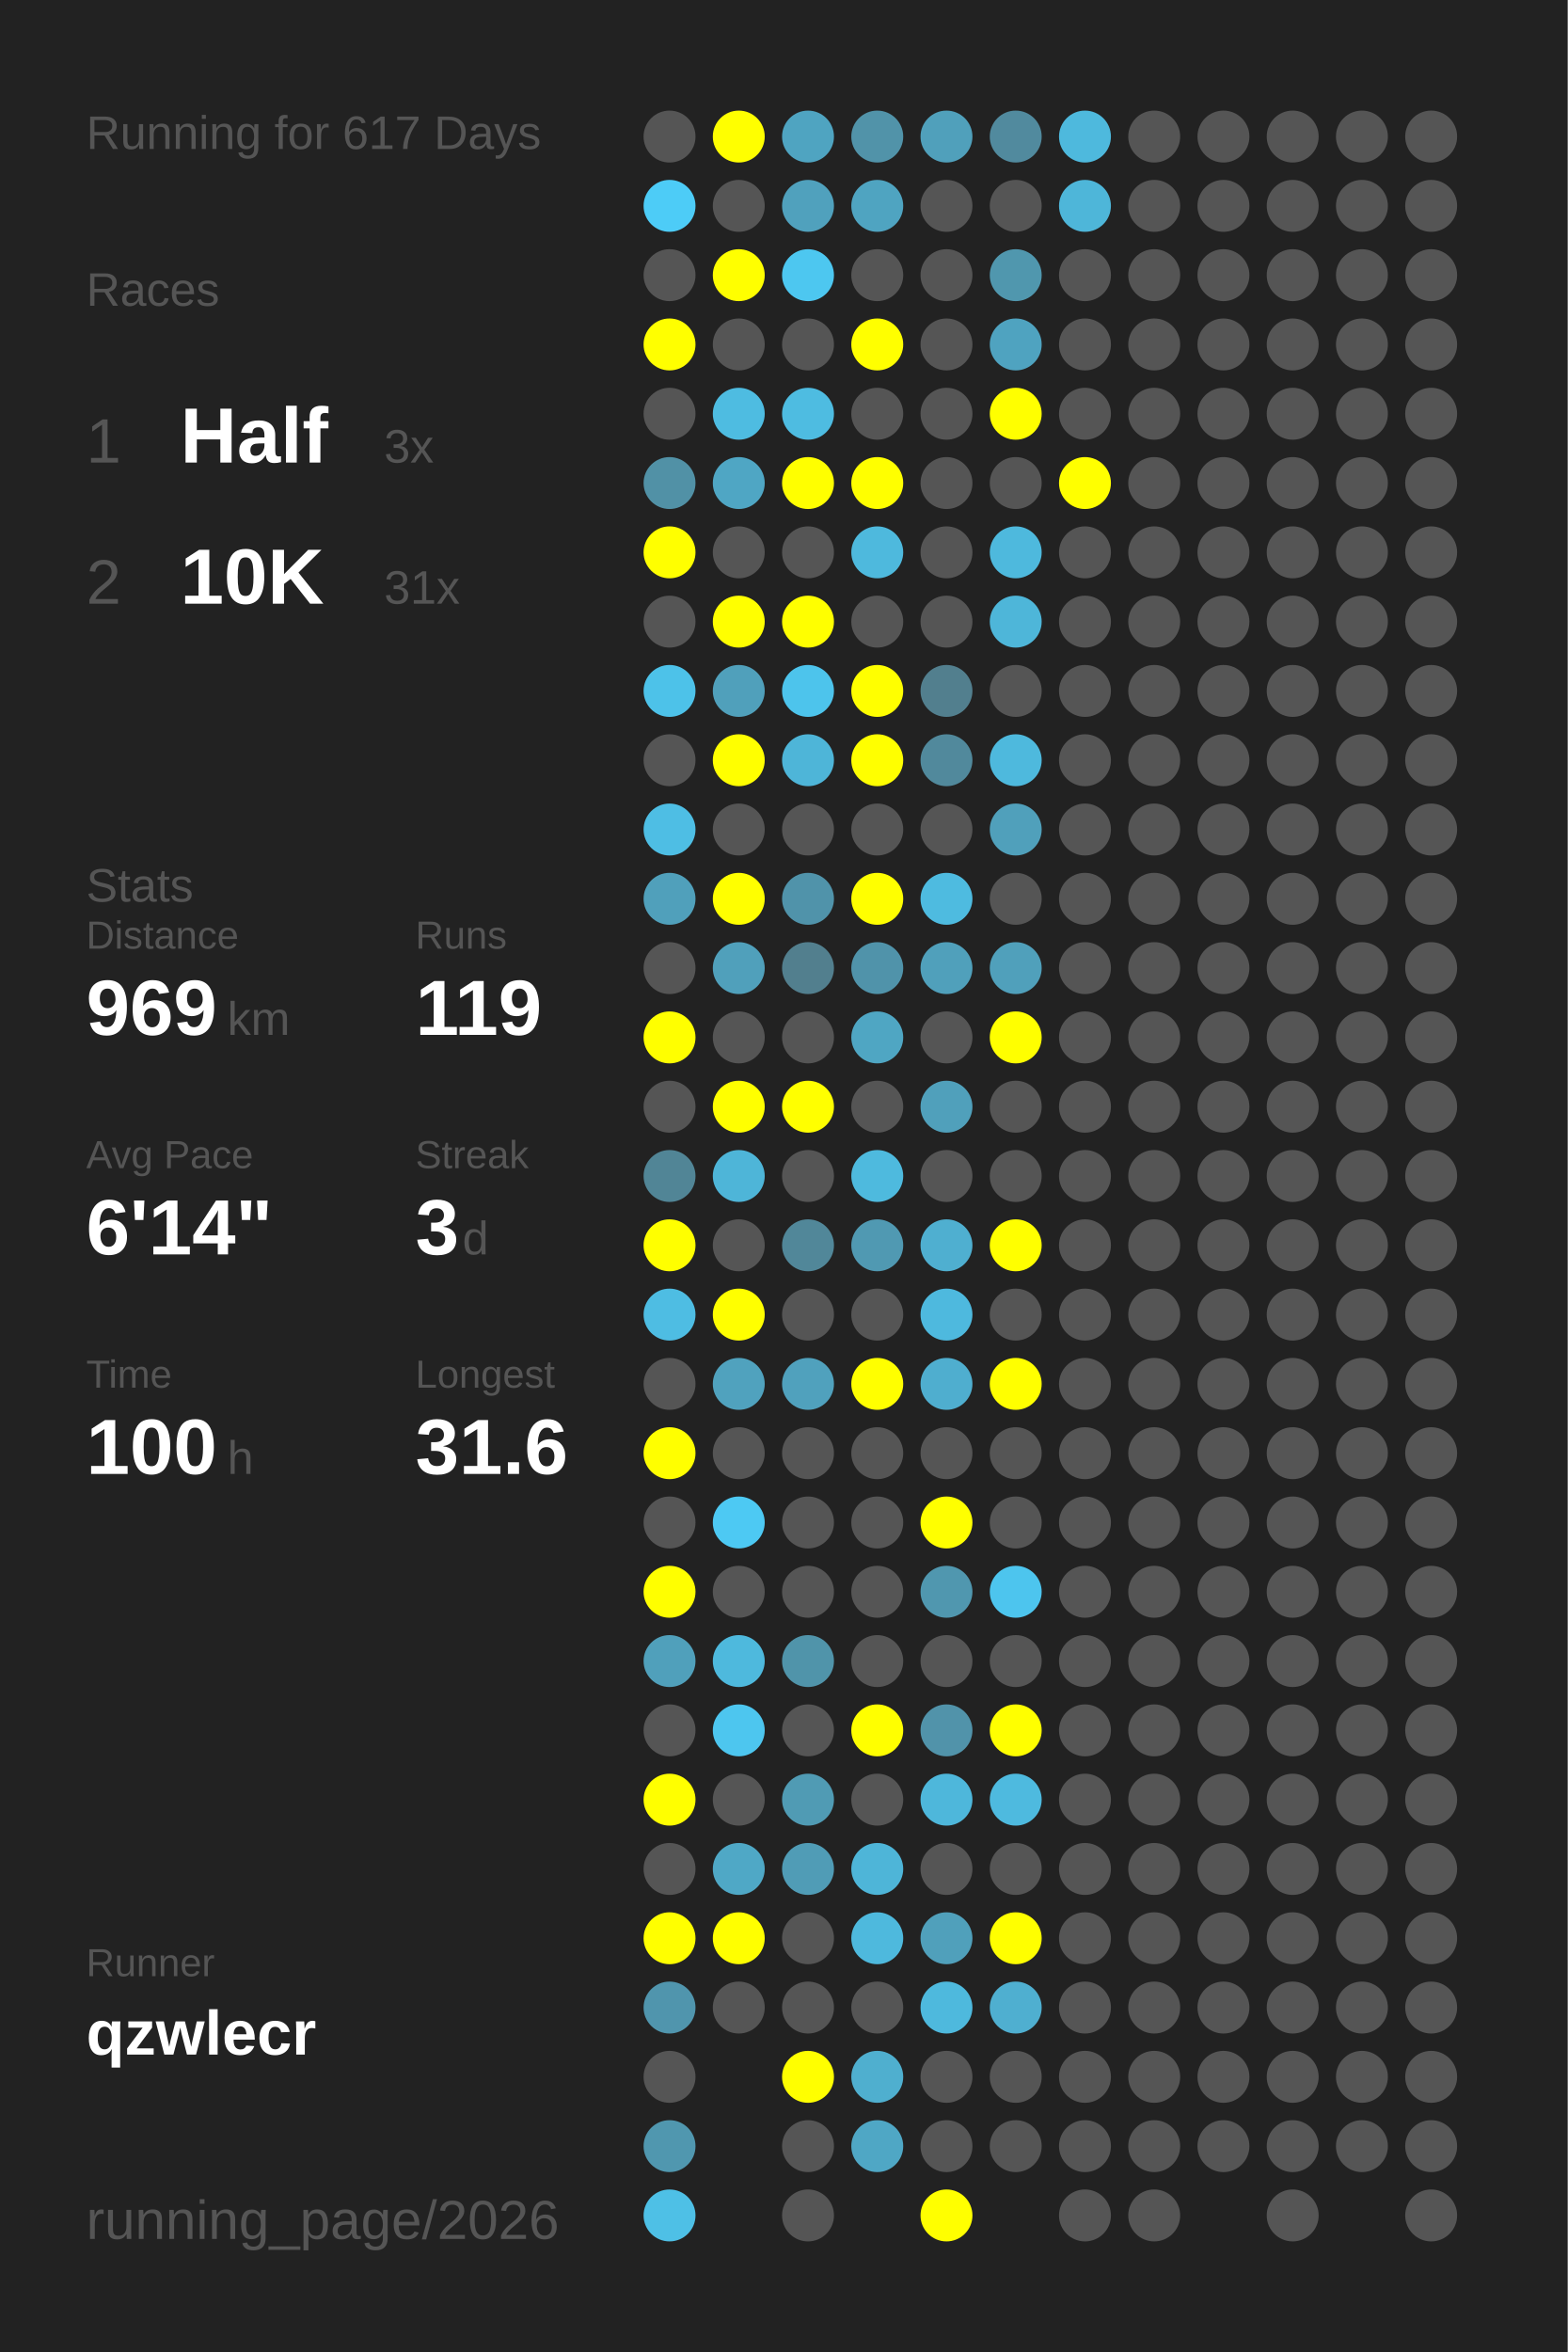
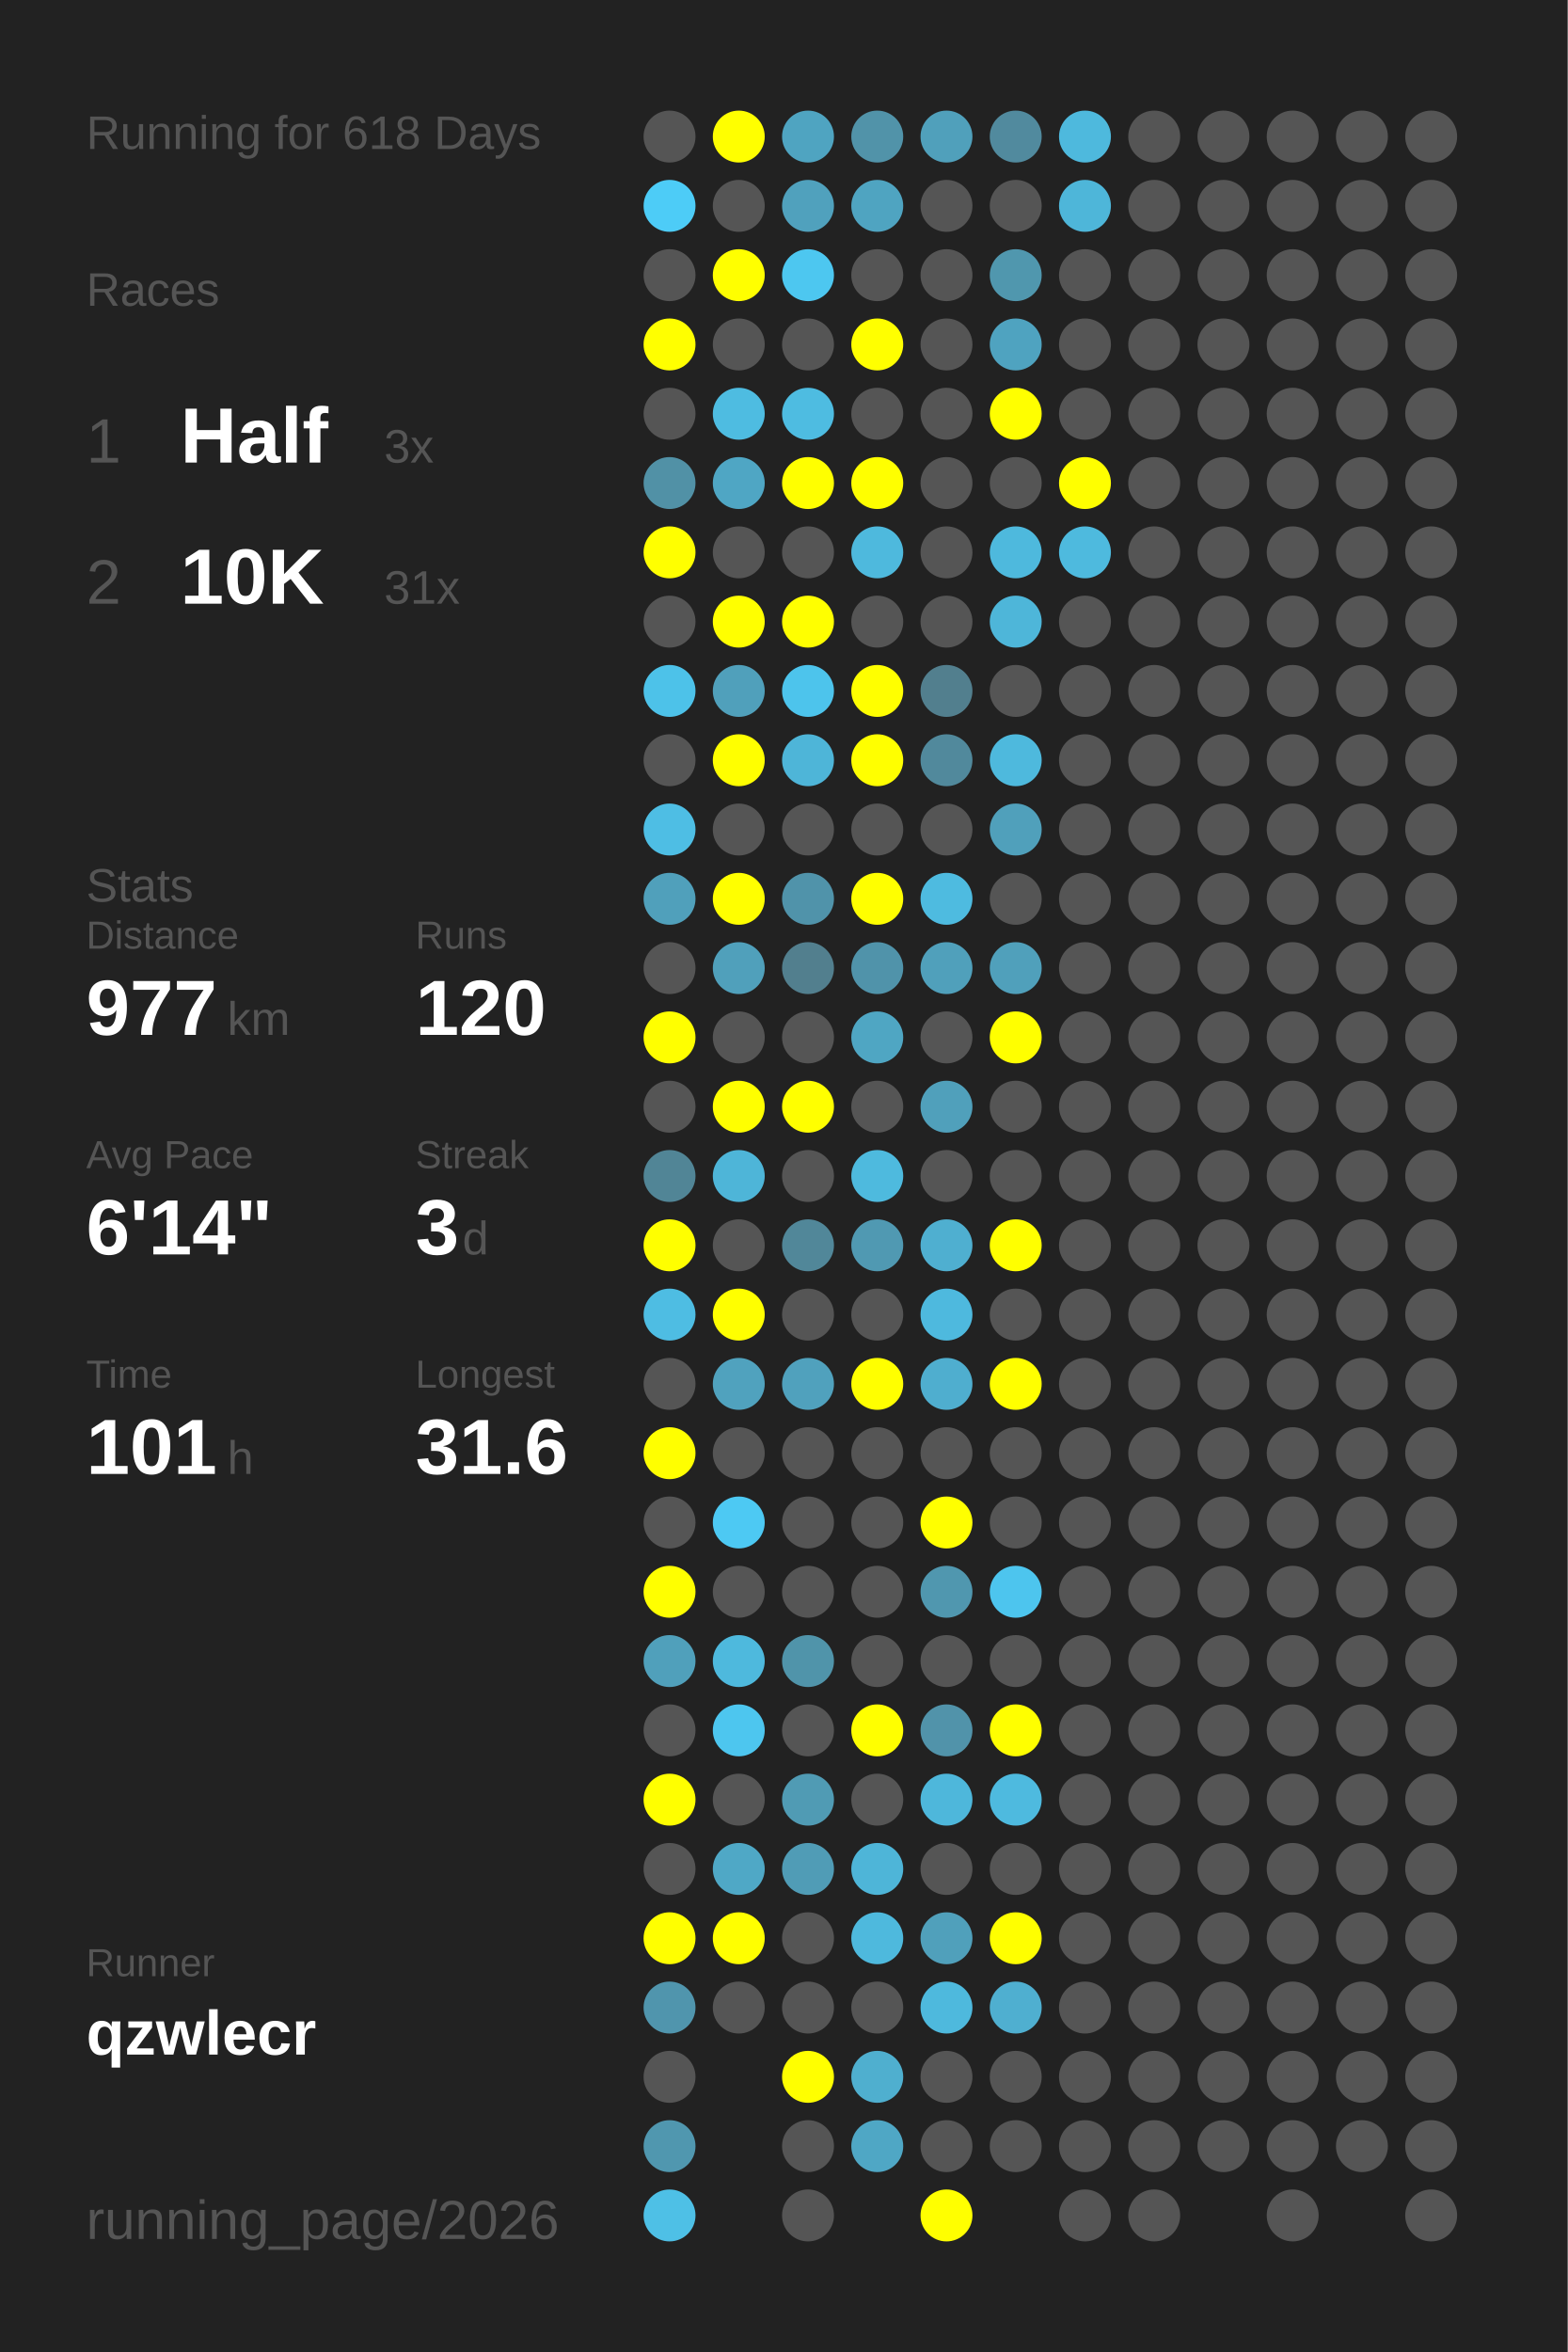
<svg xmlns="http://www.w3.org/2000/svg" baseProfile="full" height="300mm" version="1.1" viewBox="0,0,200,300" width="200mm">
  <defs />
  <rect fill="#222222" height="300" width="200" x="0" y="0" />
-   <text fill="#555555" style="font-size:6px; font-family:Arial;" x="11" y="19">Running for 617 Days</text>
+   <text fill="#555555" style="font-size:6px; font-family:Arial;" x="11" y="19">Running for 618 Days</text>
  <text fill="#555555" style="font-size:6px; font-family:Arial;" x="11" y="39">Races</text>
  <text fill="#555555" style="font-size:8px; font-family:Arial;" x="11" y="59">1</text>
  <text fill="#FFFFFF" style="font-size:10px; font-family:Arial; font-weight:bold;" x="23" y="59">Half</text>
  <text fill="#555555" style="font-size:6px; font-family:Arial;" x="49" y="59">3x</text>
  <text fill="#555555" style="font-size:8px; font-family:Arial;" x="11" y="77">2</text>
  <text fill="#FFFFFF" style="font-size:10px; font-family:Arial; font-weight:bold;" x="23" y="77">10K</text>
  <text fill="#555555" style="font-size:6px; font-family:Arial;" x="49" y="77">31x</text>
  <text fill="#555555" style="font-size:6px; font-family:Arial;" x="11" y="115">Stats</text>
  <text fill="#555555" style="font-size:5px; font-family:Arial;" x="11" y="121">Distance</text>
-   <text fill="#FFFFFF" style="font-size:10px; font-family:Arial; font-weight:bold;" x="11" y="132">969</text>
+   <text fill="#FFFFFF" style="font-size:10px; font-family:Arial; font-weight:bold;" x="11" y="132">977</text>
  <text fill="#555555" style="font-size:6px; font-family:Arial;" x="29" y="132">km</text>
  <text fill="#555555" style="font-size:5px; font-family:Arial;" x="53" y="121">Runs</text>
-   <text fill="#FFFFFF" style="font-size:10px; font-family:Arial; font-weight:bold;" x="53" y="132">119</text>
+   <text fill="#FFFFFF" style="font-size:10px; font-family:Arial; font-weight:bold;" x="53" y="132">120</text>
  <text fill="#555555" style="font-size:5px; font-family:Arial;" x="11" y="149">Avg Pace</text>
  <text fill="#FFFFFF" style="font-size:10px; font-family:Arial; font-weight:bold;" x="11" y="160">6'14"</text>
  <text fill="#555555" style="font-size:5px; font-family:Arial;" x="53" y="149">Streak</text>
  <text fill="#FFFFFF" style="font-size:10px; font-family:Arial; font-weight:bold;" x="53" y="160">3</text>
  <text fill="#555555" style="font-size:6px; font-family:Arial;" x="59" y="160">d</text>
  <text fill="#555555" style="font-size:5px; font-family:Arial;" x="11" y="177">Time</text>
-   <text fill="#FFFFFF" style="font-size:10px; font-family:Arial; font-weight:bold;" x="11" y="188">100</text>
+   <text fill="#FFFFFF" style="font-size:10px; font-family:Arial; font-weight:bold;" x="11" y="188">101</text>
  <text fill="#555555" style="font-size:6px; font-family:Arial;" x="29" y="188">h</text>
  <text fill="#555555" style="font-size:5px; font-family:Arial;" x="53" y="177">Longest</text>
  <text fill="#FFFFFF" style="font-size:10px; font-family:Arial; font-weight:bold;" x="53" y="188">31.6</text>
  <text fill="#555555" style="font-size:5px; font-family:Arial;" x="11" y="252.065">Runner</text>
  <text fill="#FFFFFF" style="font-size:8px; font-family:Arial; font-weight:bold;" x="11" y="262.065">qzwlecr</text>
  <text fill="#555555" style="font-size:7px; font-family:Arial;" x="11" y="285.581">running_page/2026</text>
  <circle cx="85.417" cy="17.419" fill="#555555" r="3.312" />
  <circle cx="85.417" cy="26.258" fill="#4dccf7" r="3.312" />
  <circle cx="85.417" cy="35.097" fill="#555555" r="3.312" />
  <circle cx="85.417" cy="43.935" fill="#FFFF00" r="3.312" />
  <circle cx="85.417" cy="52.774" fill="#555555" r="3.312" />
  <circle cx="85.417" cy="61.613" fill="#5191a6" r="3.312" />
  <circle cx="85.417" cy="70.452" fill="#FFFF00" r="3.312" />
  <circle cx="85.417" cy="79.29" fill="#555555" r="3.312" />
  <circle cx="85.417" cy="88.129" fill="#4dc2e9" r="3.312" />
  <circle cx="85.417" cy="96.968" fill="#555555" r="3.312" />
  <circle cx="85.417" cy="105.806" fill="#4ebee4" r="3.312" />
  <circle cx="85.417" cy="114.645" fill="#50a0bb" r="3.312" />
  <circle cx="85.417" cy="123.484" fill="#555555" r="3.312" />
  <circle cx="85.417" cy="132.323" fill="#FFFF00" r="3.312" />
  <circle cx="85.417" cy="141.161" fill="#555555" r="3.312" />
  <circle cx="85.417" cy="150" fill="#518596" r="3.312" />
  <circle cx="85.417" cy="158.839" fill="#FFFF00" r="3.312" />
  <circle cx="85.417" cy="167.677" fill="#4ebde3" r="3.312" />
  <circle cx="85.417" cy="176.516" fill="#555555" r="3.312" />
  <circle cx="85.417" cy="185.355" fill="#FFFF00" r="3.312" />
  <circle cx="85.417" cy="194.194" fill="#555555" r="3.312" />
  <circle cx="85.417" cy="203.032" fill="#FFFF00" r="3.312" />
  <circle cx="85.417" cy="211.871" fill="#50a0bb" r="3.312" />
  <circle cx="85.417" cy="220.71" fill="#555555" r="3.312" />
  <circle cx="85.417" cy="229.548" fill="#FFFF00" r="3.312" />
  <circle cx="85.417" cy="238.387" fill="#555555" r="3.312" />
  <circle cx="85.417" cy="247.226" fill="#FFFF00" r="3.312" />
  <circle cx="85.417" cy="256.065" fill="#5095ad" r="3.312" />
  <circle cx="85.417" cy="264.903" fill="#555555" r="3.312" />
  <circle cx="85.417" cy="273.742" fill="#5097af" r="3.312" />
  <circle cx="85.417" cy="282.581" fill="#4ec0e6" r="3.312" />
  <circle cx="94.25" cy="17.419" fill="#FFFF00" r="3.312" />
  <circle cx="94.25" cy="26.258" fill="#555555" r="3.312" />
  <circle cx="94.25" cy="35.097" fill="#FFFF00" r="3.312" />
  <circle cx="94.25" cy="43.935" fill="#555555" r="3.312" />
  <circle cx="94.25" cy="52.774" fill="#4ebce1" r="3.312" />
  <circle cx="94.25" cy="61.613" fill="#4fa6c4" r="3.312" />
  <circle cx="94.25" cy="70.452" fill="#555555" r="3.312" />
  <circle cx="94.25" cy="79.29" fill="#FFFF00" r="3.312" />
  <circle cx="94.25" cy="88.129" fill="#50a0bb" r="3.312" />
  <circle cx="94.25" cy="96.968" fill="#FFFF00" r="3.312" />
  <circle cx="94.25" cy="105.806" fill="#555555" r="3.312" />
  <circle cx="94.25" cy="114.645" fill="#FFFF00" r="3.312" />
  <circle cx="94.25" cy="123.484" fill="#50a0bb" r="3.312" />
  <circle cx="94.25" cy="132.323" fill="#555555" r="3.312" />
  <circle cx="94.25" cy="141.161" fill="#FFFF00" r="3.312" />
  <circle cx="94.25" cy="150" fill="#4eb5d8" r="3.312" />
  <circle cx="94.25" cy="158.839" fill="#555555" r="3.312" />
  <circle cx="94.25" cy="167.677" fill="#FFFF00" r="3.312" />
  <circle cx="94.25" cy="176.516" fill="#50a2be" r="3.312" />
  <circle cx="94.25" cy="185.355" fill="#555555" r="3.312" />
  <circle cx="94.25" cy="194.194" fill="#4dc9f3" r="3.312" />
  <circle cx="94.25" cy="203.032" fill="#555555" r="3.312" />
  <circle cx="94.25" cy="211.871" fill="#4eb9dd" r="3.312" />
  <circle cx="94.25" cy="220.71" fill="#4dc6ef" r="3.312" />
  <circle cx="94.25" cy="229.548" fill="#555555" r="3.312" />
  <circle cx="94.25" cy="238.387" fill="#4fa8c6" r="3.312" />
  <circle cx="94.25" cy="247.226" fill="#FFFF00" r="3.312" />
  <circle cx="94.25" cy="256.065" fill="#555555" r="3.312" />
  <circle cx="103.083" cy="17.419" fill="#4fa4c1" r="3.312" />
  <circle cx="103.083" cy="26.258" fill="#50a1bd" r="3.312" />
  <circle cx="103.083" cy="35.097" fill="#4dc7f0" r="3.312" />
  <circle cx="103.083" cy="43.935" fill="#555555" r="3.312" />
  <circle cx="103.083" cy="52.774" fill="#4ebce1" r="3.312" />
  <circle cx="103.083" cy="61.613" fill="#FFFF00" r="3.312" />
  <circle cx="103.083" cy="70.452" fill="#555555" r="3.312" />
  <circle cx="103.083" cy="79.29" fill="#FFFF00" r="3.312" />
  <circle cx="103.083" cy="88.129" fill="#4dc4ec" r="3.312" />
  <circle cx="103.083" cy="96.968" fill="#4eb5d8" r="3.312" />
  <circle cx="103.083" cy="105.806" fill="#555555" r="3.312" />
  <circle cx="103.083" cy="114.645" fill="#5093aa" r="3.312" />
  <circle cx="103.083" cy="123.484" fill="#527f8e" r="3.312" />
  <circle cx="103.083" cy="132.323" fill="#555555" r="3.312" />
  <circle cx="103.083" cy="141.161" fill="#FFFF00" r="3.312" />
  <circle cx="103.083" cy="150" fill="#555555" r="3.312" />
  <circle cx="103.083" cy="158.839" fill="#518799" r="3.312" />
  <circle cx="103.083" cy="167.677" fill="#555555" r="3.312" />
  <circle cx="103.083" cy="176.516" fill="#50a1bd" r="3.312" />
  <circle cx="103.083" cy="185.355" fill="#555555" r="3.312" />
  <circle cx="103.083" cy="194.194" fill="#555555" r="3.312" />
  <circle cx="103.083" cy="203.032" fill="#555555" r="3.312" />
  <circle cx="103.083" cy="211.871" fill="#5094aa" r="3.312" />
  <circle cx="103.083" cy="220.71" fill="#555555" r="3.312" />
  <circle cx="103.083" cy="229.548" fill="#509bb4" r="3.312" />
  <circle cx="103.083" cy="238.387" fill="#509cb6" r="3.312" />
  <circle cx="103.083" cy="247.226" fill="#555555" r="3.312" />
  <circle cx="103.083" cy="256.065" fill="#555555" r="3.312" />
  <circle cx="103.083" cy="264.903" fill="#FFFF00" r="3.312" />
  <circle cx="103.083" cy="273.742" fill="#555555" r="3.312" />
  <circle cx="103.083" cy="282.581" fill="#555555" r="3.312" />
  <circle cx="111.917" cy="17.419" fill="#5193a9" r="3.312" />
  <circle cx="111.917" cy="26.258" fill="#4fa4c1" r="3.312" />
  <circle cx="111.917" cy="35.097" fill="#555555" r="3.312" />
  <circle cx="111.917" cy="43.935" fill="#FFFF00" r="3.312" />
  <circle cx="111.917" cy="52.774" fill="#555555" r="3.312" />
  <circle cx="111.917" cy="61.613" fill="#FFFF00" r="3.312" />
  <circle cx="111.917" cy="70.452" fill="#4eb9dd" r="3.312" />
  <circle cx="111.917" cy="79.29" fill="#555555" r="3.312" />
  <circle cx="111.917" cy="88.129" fill="#FFFF00" r="3.312" />
  <circle cx="111.917" cy="96.968" fill="#FFFF00" r="3.312" />
  <circle cx="111.917" cy="105.806" fill="#555555" r="3.312" />
  <circle cx="111.917" cy="114.645" fill="#FFFF00" r="3.312" />
  <circle cx="111.917" cy="123.484" fill="#5093aa" r="3.312" />
  <circle cx="111.917" cy="132.323" fill="#4fa6c3" r="3.312" />
  <circle cx="111.917" cy="141.161" fill="#555555" r="3.312" />
  <circle cx="111.917" cy="150" fill="#4ebade" r="3.312" />
  <circle cx="111.917" cy="158.839" fill="#5099b2" r="3.312" />
  <circle cx="111.917" cy="167.677" fill="#555555" r="3.312" />
  <circle cx="111.917" cy="176.516" fill="#FFFF00" r="3.312" />
  <circle cx="111.917" cy="185.355" fill="#555555" r="3.312" />
  <circle cx="111.917" cy="194.194" fill="#555555" r="3.312" />
  <circle cx="111.917" cy="203.032" fill="#555555" r="3.312" />
  <circle cx="111.917" cy="211.871" fill="#555555" r="3.312" />
  <circle cx="111.917" cy="220.71" fill="#FFFF00" r="3.312" />
  <circle cx="111.917" cy="229.548" fill="#555555" r="3.312" />
  <circle cx="111.917" cy="238.387" fill="#4eb5d8" r="3.312" />
  <circle cx="111.917" cy="247.226" fill="#4eb9dd" r="3.312" />
  <circle cx="111.917" cy="256.065" fill="#555555" r="3.312" />
  <circle cx="111.917" cy="264.903" fill="#4fafcf" r="3.312" />
  <circle cx="111.917" cy="273.742" fill="#4fa7c5" r="3.312" />
  <circle cx="120.75" cy="17.419" fill="#50a0bb" r="3.312" />
  <circle cx="120.75" cy="26.258" fill="#555555" r="3.312" />
  <circle cx="120.75" cy="35.097" fill="#555555" r="3.312" />
  <circle cx="120.75" cy="43.935" fill="#555555" r="3.312" />
  <circle cx="120.75" cy="52.774" fill="#555555" r="3.312" />
  <circle cx="120.75" cy="61.613" fill="#555555" r="3.312" />
  <circle cx="120.75" cy="70.452" fill="#555555" r="3.312" />
  <circle cx="120.75" cy="79.29" fill="#555555" r="3.312" />
  <circle cx="120.75" cy="88.129" fill="#527f8e" r="3.312" />
  <circle cx="120.75" cy="96.968" fill="#51899c" r="3.312" />
  <circle cx="120.75" cy="105.806" fill="#555555" r="3.312" />
  <circle cx="120.75" cy="114.645" fill="#4ebbe0" r="3.312" />
  <circle cx="120.75" cy="123.484" fill="#50a0bb" r="3.312" />
  <circle cx="120.75" cy="132.323" fill="#555555" r="3.312" />
  <circle cx="120.75" cy="141.161" fill="#50a0bb" r="3.312" />
  <circle cx="120.75" cy="150" fill="#555555" r="3.312" />
  <circle cx="120.75" cy="158.839" fill="#4fafd0" r="3.312" />
  <circle cx="120.75" cy="167.677" fill="#4eb9de" r="3.312" />
  <circle cx="120.75" cy="176.516" fill="#4faecf" r="3.312" />
  <circle cx="120.75" cy="185.355" fill="#555555" r="3.312" />
  <circle cx="120.75" cy="194.194" fill="#FFFF00" r="3.312" />
  <circle cx="120.75" cy="203.032" fill="#5097af" r="3.312" />
  <circle cx="120.75" cy="211.871" fill="#555555" r="3.312" />
  <circle cx="120.75" cy="220.71" fill="#5193aa" r="3.312" />
  <circle cx="120.75" cy="229.548" fill="#4eb7db" r="3.312" />
  <circle cx="120.75" cy="238.387" fill="#555555" r="3.312" />
  <circle cx="120.75" cy="247.226" fill="#50a0bb" r="3.312" />
  <circle cx="120.75" cy="256.065" fill="#4eb9dd" r="3.312" />
  <circle cx="120.75" cy="264.903" fill="#555555" r="3.312" />
  <circle cx="120.75" cy="273.742" fill="#555555" r="3.312" />
  <circle cx="120.75" cy="282.581" fill="#FFFF00" r="3.312" />
  <circle cx="129.583" cy="17.419" fill="#518a9e" r="3.312" />
  <circle cx="129.583" cy="26.258" fill="#555555" r="3.312" />
  <circle cx="129.583" cy="35.097" fill="#5097ae" r="3.312" />
  <circle cx="129.583" cy="43.935" fill="#4fa3c0" r="3.312" />
  <circle cx="129.583" cy="52.774" fill="#FFFF00" r="3.312" />
  <circle cx="129.583" cy="61.613" fill="#555555" r="3.312" />
  <circle cx="129.583" cy="70.452" fill="#4eb9dd" r="3.312" />
  <circle cx="129.583" cy="79.29" fill="#4eb6d9" r="3.312" />
  <circle cx="129.583" cy="88.129" fill="#555555" r="3.312" />
  <circle cx="129.583" cy="96.968" fill="#4eb9dd" r="3.312" />
  <circle cx="129.583" cy="105.806" fill="#50a0bb" r="3.312" />
  <circle cx="129.583" cy="114.645" fill="#555555" r="3.312" />
  <circle cx="129.583" cy="123.484" fill="#50a0bb" r="3.312" />
  <circle cx="129.583" cy="132.323" fill="#FFFF00" r="3.312" />
  <circle cx="129.583" cy="141.161" fill="#555555" r="3.312" />
  <circle cx="129.583" cy="150" fill="#555555" r="3.312" />
  <circle cx="129.583" cy="158.839" fill="#FFFF00" r="3.312" />
  <circle cx="129.583" cy="167.677" fill="#555555" r="3.312" />
  <circle cx="129.583" cy="176.516" fill="#FFFF00" r="3.312" />
  <circle cx="129.583" cy="185.355" fill="#555555" r="3.312" />
  <circle cx="129.583" cy="194.194" fill="#555555" r="3.312" />
  <circle cx="129.583" cy="203.032" fill="#4dc5ee" r="3.312" />
  <circle cx="129.583" cy="211.871" fill="#555555" r="3.312" />
  <circle cx="129.583" cy="220.71" fill="#FFFF00" r="3.312" />
  <circle cx="129.583" cy="229.548" fill="#4ebadf" r="3.312" />
  <circle cx="129.583" cy="238.387" fill="#555555" r="3.312" />
  <circle cx="129.583" cy="247.226" fill="#FFFF00" r="3.312" />
  <circle cx="129.583" cy="256.065" fill="#4fafd0" r="3.312" />
  <circle cx="129.583" cy="264.903" fill="#555555" r="3.312" />
  <circle cx="129.583" cy="273.742" fill="#555555" r="3.312" />
  <circle cx="138.417" cy="17.419" fill="#4eb9dd" r="3.312" />
  <circle cx="138.417" cy="26.258" fill="#4eb6d9" r="3.312" />
  <circle cx="138.417" cy="35.097" fill="#555555" r="3.312" />
  <circle cx="138.417" cy="43.935" fill="#555555" r="3.312" />
  <circle cx="138.417" cy="52.774" fill="#555555" r="3.312" />
  <circle cx="138.417" cy="61.613" fill="#FFFF00" r="3.312" />
-   <circle cx="138.417" cy="70.452" fill="#555555" r="3.312" />
+   <circle cx="138.417" cy="70.452" fill="#4ebade" r="3.312" />
  <circle cx="138.417" cy="79.29" fill="#555555" r="3.312" />
  <circle cx="138.417" cy="88.129" fill="#555555" r="3.312" />
  <circle cx="138.417" cy="96.968" fill="#555555" r="3.312" />
  <circle cx="138.417" cy="105.806" fill="#555555" r="3.312" />
  <circle cx="138.417" cy="114.645" fill="#555555" r="3.312" />
  <circle cx="138.417" cy="123.484" fill="#555555" r="3.312" />
  <circle cx="138.417" cy="132.323" fill="#555555" r="3.312" />
  <circle cx="138.417" cy="141.161" fill="#555555" r="3.312" />
  <circle cx="138.417" cy="150" fill="#555555" r="3.312" />
  <circle cx="138.417" cy="158.839" fill="#555555" r="3.312" />
  <circle cx="138.417" cy="167.677" fill="#555555" r="3.312" />
  <circle cx="138.417" cy="176.516" fill="#555555" r="3.312" />
  <circle cx="138.417" cy="185.355" fill="#555555" r="3.312" />
  <circle cx="138.417" cy="194.194" fill="#555555" r="3.312" />
  <circle cx="138.417" cy="203.032" fill="#555555" r="3.312" />
  <circle cx="138.417" cy="211.871" fill="#555555" r="3.312" />
  <circle cx="138.417" cy="220.71" fill="#555555" r="3.312" />
  <circle cx="138.417" cy="229.548" fill="#555555" r="3.312" />
  <circle cx="138.417" cy="238.387" fill="#555555" r="3.312" />
  <circle cx="138.417" cy="247.226" fill="#555555" r="3.312" />
  <circle cx="138.417" cy="256.065" fill="#555555" r="3.312" />
  <circle cx="138.417" cy="264.903" fill="#555555" r="3.312" />
  <circle cx="138.417" cy="273.742" fill="#555555" r="3.312" />
  <circle cx="138.417" cy="282.581" fill="#555555" r="3.312" />
  <circle cx="147.25" cy="17.419" fill="#555555" r="3.312" />
  <circle cx="147.25" cy="26.258" fill="#555555" r="3.312" />
  <circle cx="147.25" cy="35.097" fill="#555555" r="3.312" />
  <circle cx="147.25" cy="43.935" fill="#555555" r="3.312" />
  <circle cx="147.25" cy="52.774" fill="#555555" r="3.312" />
  <circle cx="147.25" cy="61.613" fill="#555555" r="3.312" />
  <circle cx="147.25" cy="70.452" fill="#555555" r="3.312" />
  <circle cx="147.25" cy="79.29" fill="#555555" r="3.312" />
  <circle cx="147.25" cy="88.129" fill="#555555" r="3.312" />
  <circle cx="147.25" cy="96.968" fill="#555555" r="3.312" />
  <circle cx="147.25" cy="105.806" fill="#555555" r="3.312" />
  <circle cx="147.25" cy="114.645" fill="#555555" r="3.312" />
  <circle cx="147.25" cy="123.484" fill="#555555" r="3.312" />
  <circle cx="147.25" cy="132.323" fill="#555555" r="3.312" />
  <circle cx="147.25" cy="141.161" fill="#555555" r="3.312" />
  <circle cx="147.25" cy="150" fill="#555555" r="3.312" />
  <circle cx="147.25" cy="158.839" fill="#555555" r="3.312" />
  <circle cx="147.25" cy="167.677" fill="#555555" r="3.312" />
  <circle cx="147.25" cy="176.516" fill="#555555" r="3.312" />
  <circle cx="147.25" cy="185.355" fill="#555555" r="3.312" />
  <circle cx="147.25" cy="194.194" fill="#555555" r="3.312" />
  <circle cx="147.25" cy="203.032" fill="#555555" r="3.312" />
  <circle cx="147.25" cy="211.871" fill="#555555" r="3.312" />
  <circle cx="147.25" cy="220.71" fill="#555555" r="3.312" />
  <circle cx="147.25" cy="229.548" fill="#555555" r="3.312" />
  <circle cx="147.25" cy="238.387" fill="#555555" r="3.312" />
  <circle cx="147.25" cy="247.226" fill="#555555" r="3.312" />
  <circle cx="147.25" cy="256.065" fill="#555555" r="3.312" />
  <circle cx="147.25" cy="264.903" fill="#555555" r="3.312" />
  <circle cx="147.25" cy="273.742" fill="#555555" r="3.312" />
  <circle cx="147.25" cy="282.581" fill="#555555" r="3.312" />
  <circle cx="156.083" cy="17.419" fill="#555555" r="3.312" />
  <circle cx="156.083" cy="26.258" fill="#555555" r="3.312" />
  <circle cx="156.083" cy="35.097" fill="#555555" r="3.312" />
  <circle cx="156.083" cy="43.935" fill="#555555" r="3.312" />
  <circle cx="156.083" cy="52.774" fill="#555555" r="3.312" />
  <circle cx="156.083" cy="61.613" fill="#555555" r="3.312" />
  <circle cx="156.083" cy="70.452" fill="#555555" r="3.312" />
  <circle cx="156.083" cy="79.29" fill="#555555" r="3.312" />
  <circle cx="156.083" cy="88.129" fill="#555555" r="3.312" />
  <circle cx="156.083" cy="96.968" fill="#555555" r="3.312" />
  <circle cx="156.083" cy="105.806" fill="#555555" r="3.312" />
  <circle cx="156.083" cy="114.645" fill="#555555" r="3.312" />
  <circle cx="156.083" cy="123.484" fill="#555555" r="3.312" />
  <circle cx="156.083" cy="132.323" fill="#555555" r="3.312" />
  <circle cx="156.083" cy="141.161" fill="#555555" r="3.312" />
  <circle cx="156.083" cy="150" fill="#555555" r="3.312" />
  <circle cx="156.083" cy="158.839" fill="#555555" r="3.312" />
  <circle cx="156.083" cy="167.677" fill="#555555" r="3.312" />
  <circle cx="156.083" cy="176.516" fill="#555555" r="3.312" />
  <circle cx="156.083" cy="185.355" fill="#555555" r="3.312" />
  <circle cx="156.083" cy="194.194" fill="#555555" r="3.312" />
  <circle cx="156.083" cy="203.032" fill="#555555" r="3.312" />
  <circle cx="156.083" cy="211.871" fill="#555555" r="3.312" />
  <circle cx="156.083" cy="220.71" fill="#555555" r="3.312" />
  <circle cx="156.083" cy="229.548" fill="#555555" r="3.312" />
  <circle cx="156.083" cy="238.387" fill="#555555" r="3.312" />
  <circle cx="156.083" cy="247.226" fill="#555555" r="3.312" />
  <circle cx="156.083" cy="256.065" fill="#555555" r="3.312" />
  <circle cx="156.083" cy="264.903" fill="#555555" r="3.312" />
  <circle cx="156.083" cy="273.742" fill="#555555" r="3.312" />
  <circle cx="164.917" cy="17.419" fill="#555555" r="3.312" />
  <circle cx="164.917" cy="26.258" fill="#555555" r="3.312" />
  <circle cx="164.917" cy="35.097" fill="#555555" r="3.312" />
  <circle cx="164.917" cy="43.935" fill="#555555" r="3.312" />
  <circle cx="164.917" cy="52.774" fill="#555555" r="3.312" />
  <circle cx="164.917" cy="61.613" fill="#555555" r="3.312" />
  <circle cx="164.917" cy="70.452" fill="#555555" r="3.312" />
  <circle cx="164.917" cy="79.29" fill="#555555" r="3.312" />
  <circle cx="164.917" cy="88.129" fill="#555555" r="3.312" />
  <circle cx="164.917" cy="96.968" fill="#555555" r="3.312" />
  <circle cx="164.917" cy="105.806" fill="#555555" r="3.312" />
  <circle cx="164.917" cy="114.645" fill="#555555" r="3.312" />
  <circle cx="164.917" cy="123.484" fill="#555555" r="3.312" />
  <circle cx="164.917" cy="132.323" fill="#555555" r="3.312" />
  <circle cx="164.917" cy="141.161" fill="#555555" r="3.312" />
  <circle cx="164.917" cy="150" fill="#555555" r="3.312" />
  <circle cx="164.917" cy="158.839" fill="#555555" r="3.312" />
  <circle cx="164.917" cy="167.677" fill="#555555" r="3.312" />
  <circle cx="164.917" cy="176.516" fill="#555555" r="3.312" />
  <circle cx="164.917" cy="185.355" fill="#555555" r="3.312" />
  <circle cx="164.917" cy="194.194" fill="#555555" r="3.312" />
  <circle cx="164.917" cy="203.032" fill="#555555" r="3.312" />
  <circle cx="164.917" cy="211.871" fill="#555555" r="3.312" />
  <circle cx="164.917" cy="220.71" fill="#555555" r="3.312" />
  <circle cx="164.917" cy="229.548" fill="#555555" r="3.312" />
  <circle cx="164.917" cy="238.387" fill="#555555" r="3.312" />
  <circle cx="164.917" cy="247.226" fill="#555555" r="3.312" />
  <circle cx="164.917" cy="256.065" fill="#555555" r="3.312" />
  <circle cx="164.917" cy="264.903" fill="#555555" r="3.312" />
  <circle cx="164.917" cy="273.742" fill="#555555" r="3.312" />
  <circle cx="164.917" cy="282.581" fill="#555555" r="3.312" />
  <circle cx="173.75" cy="17.419" fill="#555555" r="3.312" />
  <circle cx="173.75" cy="26.258" fill="#555555" r="3.312" />
  <circle cx="173.75" cy="35.097" fill="#555555" r="3.312" />
  <circle cx="173.75" cy="43.935" fill="#555555" r="3.312" />
  <circle cx="173.75" cy="52.774" fill="#555555" r="3.312" />
  <circle cx="173.75" cy="61.613" fill="#555555" r="3.312" />
  <circle cx="173.75" cy="70.452" fill="#555555" r="3.312" />
  <circle cx="173.75" cy="79.29" fill="#555555" r="3.312" />
  <circle cx="173.75" cy="88.129" fill="#555555" r="3.312" />
  <circle cx="173.75" cy="96.968" fill="#555555" r="3.312" />
  <circle cx="173.75" cy="105.806" fill="#555555" r="3.312" />
  <circle cx="173.75" cy="114.645" fill="#555555" r="3.312" />
  <circle cx="173.75" cy="123.484" fill="#555555" r="3.312" />
  <circle cx="173.75" cy="132.323" fill="#555555" r="3.312" />
  <circle cx="173.75" cy="141.161" fill="#555555" r="3.312" />
  <circle cx="173.75" cy="150" fill="#555555" r="3.312" />
  <circle cx="173.75" cy="158.839" fill="#555555" r="3.312" />
  <circle cx="173.75" cy="167.677" fill="#555555" r="3.312" />
  <circle cx="173.75" cy="176.516" fill="#555555" r="3.312" />
  <circle cx="173.75" cy="185.355" fill="#555555" r="3.312" />
  <circle cx="173.75" cy="194.194" fill="#555555" r="3.312" />
  <circle cx="173.75" cy="203.032" fill="#555555" r="3.312" />
  <circle cx="173.75" cy="211.871" fill="#555555" r="3.312" />
  <circle cx="173.75" cy="220.71" fill="#555555" r="3.312" />
  <circle cx="173.75" cy="229.548" fill="#555555" r="3.312" />
  <circle cx="173.75" cy="238.387" fill="#555555" r="3.312" />
  <circle cx="173.75" cy="247.226" fill="#555555" r="3.312" />
  <circle cx="173.75" cy="256.065" fill="#555555" r="3.312" />
  <circle cx="173.75" cy="264.903" fill="#555555" r="3.312" />
  <circle cx="173.75" cy="273.742" fill="#555555" r="3.312" />
  <circle cx="182.583" cy="17.419" fill="#555555" r="3.312" />
  <circle cx="182.583" cy="26.258" fill="#555555" r="3.312" />
  <circle cx="182.583" cy="35.097" fill="#555555" r="3.312" />
  <circle cx="182.583" cy="43.935" fill="#555555" r="3.312" />
  <circle cx="182.583" cy="52.774" fill="#555555" r="3.312" />
  <circle cx="182.583" cy="61.613" fill="#555555" r="3.312" />
  <circle cx="182.583" cy="70.452" fill="#555555" r="3.312" />
  <circle cx="182.583" cy="79.29" fill="#555555" r="3.312" />
  <circle cx="182.583" cy="88.129" fill="#555555" r="3.312" />
  <circle cx="182.583" cy="96.968" fill="#555555" r="3.312" />
  <circle cx="182.583" cy="105.806" fill="#555555" r="3.312" />
  <circle cx="182.583" cy="114.645" fill="#555555" r="3.312" />
  <circle cx="182.583" cy="123.484" fill="#555555" r="3.312" />
  <circle cx="182.583" cy="132.323" fill="#555555" r="3.312" />
  <circle cx="182.583" cy="141.161" fill="#555555" r="3.312" />
  <circle cx="182.583" cy="150" fill="#555555" r="3.312" />
  <circle cx="182.583" cy="158.839" fill="#555555" r="3.312" />
  <circle cx="182.583" cy="167.677" fill="#555555" r="3.312" />
  <circle cx="182.583" cy="176.516" fill="#555555" r="3.312" />
  <circle cx="182.583" cy="185.355" fill="#555555" r="3.312" />
  <circle cx="182.583" cy="194.194" fill="#555555" r="3.312" />
  <circle cx="182.583" cy="203.032" fill="#555555" r="3.312" />
  <circle cx="182.583" cy="211.871" fill="#555555" r="3.312" />
  <circle cx="182.583" cy="220.71" fill="#555555" r="3.312" />
  <circle cx="182.583" cy="229.548" fill="#555555" r="3.312" />
  <circle cx="182.583" cy="238.387" fill="#555555" r="3.312" />
  <circle cx="182.583" cy="247.226" fill="#555555" r="3.312" />
  <circle cx="182.583" cy="256.065" fill="#555555" r="3.312" />
  <circle cx="182.583" cy="264.903" fill="#555555" r="3.312" />
  <circle cx="182.583" cy="273.742" fill="#555555" r="3.312" />
  <circle cx="182.583" cy="282.581" fill="#555555" r="3.312" />
</svg>
